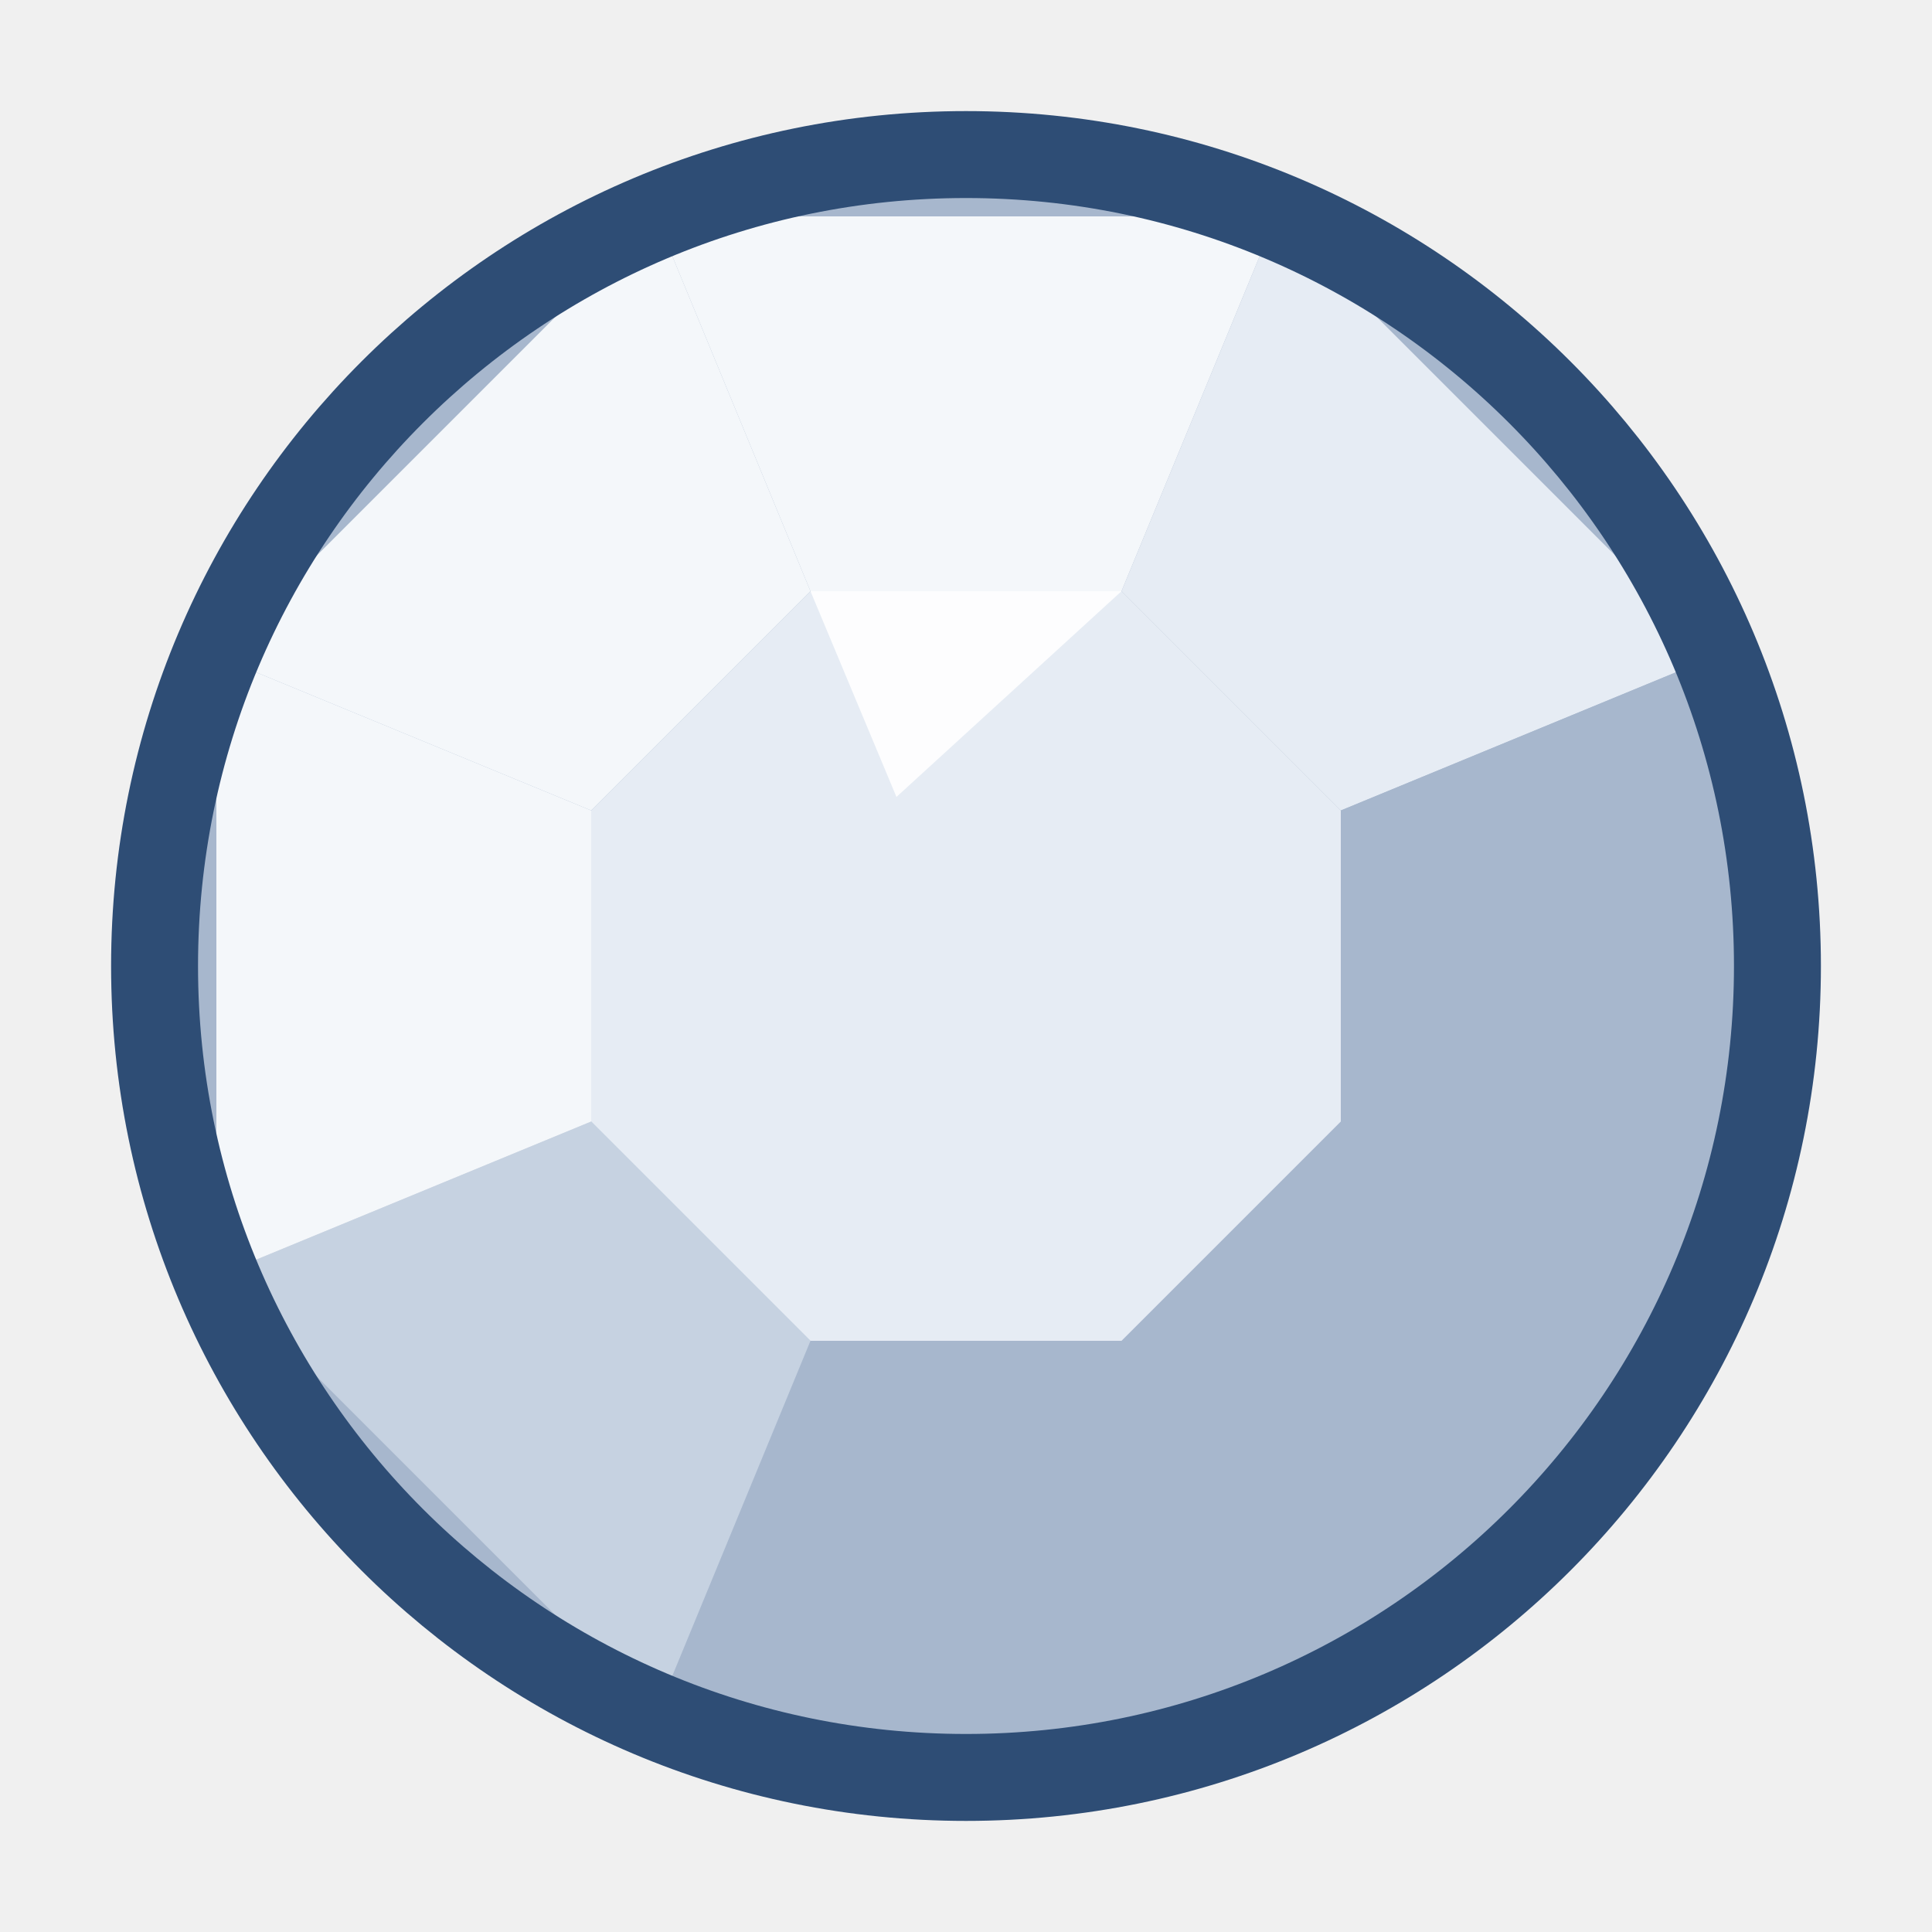
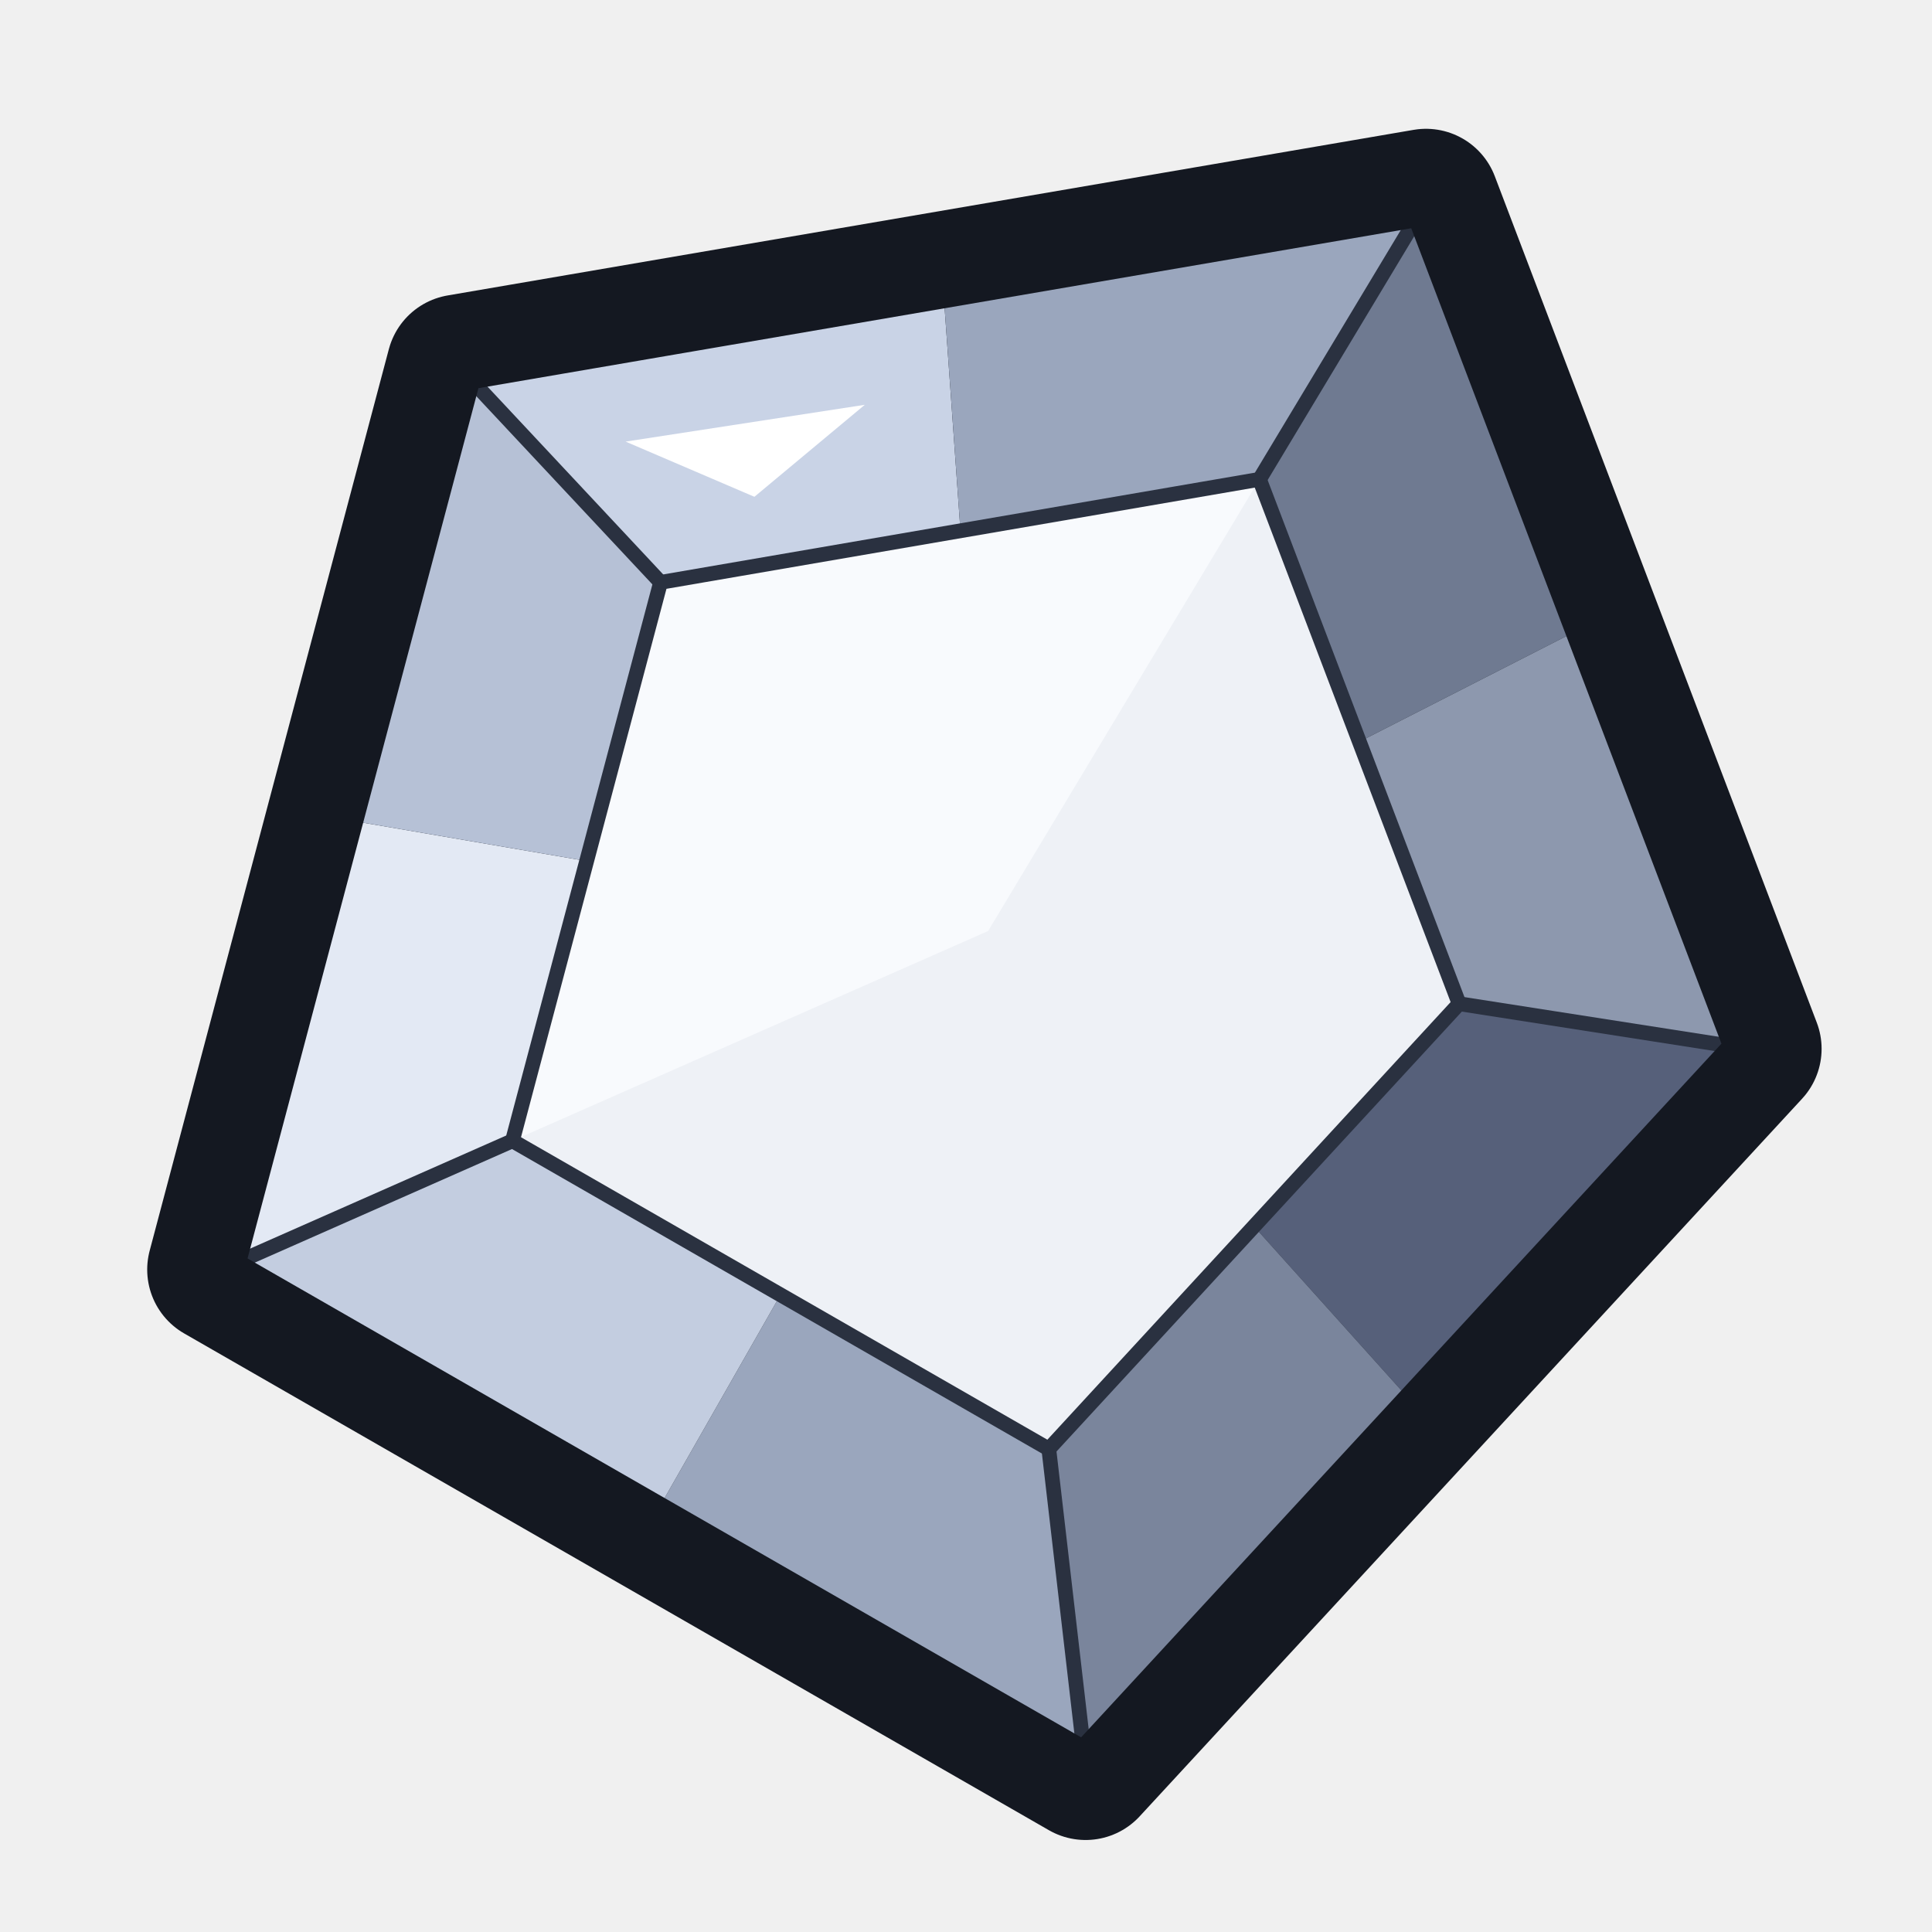
<svg xmlns="http://www.w3.org/2000/svg" viewBox="0 0 200 200" width="200" height="200">
-   <ellipse cx="100" cy="100" rx="84" ry="84" fill="#a7b7cd" />
-   <polygon points="177.6,132.1 132.1,177.6 116.1,138.8 138.8,116.1" fill="#a7b7cd" />
-   <polygon points="132.1,177.6 67.9,177.6 83.9,138.8 116.1,138.8" fill="#a7b7cd" />
-   <polygon points="67.9,177.6 22.4,132.1 61.2,116.1 83.9,138.8" fill="#c6d2e1" />
-   <polygon points="22.4,132.1 22.4,67.9 61.2,83.9 61.2,116.1" fill="#f4f7fa" />
-   <polygon points="22.4,67.9 67.9,22.4 83.9,61.2 61.2,83.9" fill="#f4f7fa" />
-   <polygon points="67.9,22.4 132.1,22.4 116.1,61.2 83.9,61.2" fill="#f4f7fa" />
-   <polygon points="132.1,22.4 177.6,67.9 138.8,83.9 116.1,61.2" fill="#e6ecf4" />
-   <polygon points="177.6,67.9 177.6,132.1 138.8,116.1 138.8,83.9" fill="#a7b7cd" />
-   <polygon points="138.8,116.1 116.1,138.8 83.9,138.8 61.2,116.1 61.2,83.9 83.9,61.2 116.1,61.2 138.8,83.9" fill="#e6ecf4" />
-   <polygon points="83.9,61.2 116.1,61.2 92.8,82.5" fill="#ffffff" opacity="0.9" />
-   <ellipse cx="100" cy="100" rx="84" ry="84" fill="none" stroke="#2e4d75" stroke-width="9" stroke-linejoin="round" />
+   <svg viewBox="10 8 210 210" width="200" height="200">
+     <polygon points="60.0,48.0 165.0,30.0 200.0,122.0 128.0,200.0 34.0,146.0" fill="#141821" stroke="#141821" stroke-width="16" stroke-linejoin="round" />
+     <polygon points="60.0,48.0 112.5,39.0 114.4,65.7 81.8,71.3" fill="#c9d3e6" />
+     <polygon points="112.5,39.0 165.0,30.0 146.9,60.1 114.4,65.7" fill="#9aa6bd" />
+     <polygon points="165.0,30.0 182.5,76.0 157.8,88.6 146.9,60.1" fill="#6f7a91" />
+     <polygon points="182.5,76.0 200.0,122.0 168.6,117.1 157.8,88.6" fill="#8d98ae" />
+     <polygon points="200.0,122.0 164.0,161.0 146.3,141.3 168.6,117.1" fill="#56607a" />
+     <polygon points="164.0,161.0 128.0,200.0 124.0,165.5 146.3,141.3" fill="#7a859c" />
+     <polygon points="128.0,200.0 81.0,173.0 94.8,148.8 124.0,165.5" fill="#9aa6bd" />
+     <polygon points="81.0,173.0 34.0,146.0 65.7,132.0 94.8,148.8" fill="#c3cde0" />
+     <polygon points="34.0,146.0 47.0,97.0 73.8,101.6 65.7,132.0" fill="#e3e9f4" />
+     <polygon points="47.0,97.0 60.0,48.0 81.8,71.3 73.8,101.6" fill="#b6c1d6" />
+     <polygon points="81.8,71.3 146.9,60.1 168.6,117.1 124.0,165.5 65.7,132.0" fill="#eef1f6" />
+     <polygon points="81.8,71.3 146.9,60.1 117.4,109.2 65.7,132.0" fill="#f8fafd" />
+     <g stroke="#2a3140" stroke-width="1.6" fill="none">
+       <line x1="60" y1="48" x2="81.8" y2="71.3" />
+       <line x1="165" y1="30" x2="146.9" y2="60.1" />
+       <line x1="200" y1="122" x2="168.6" y2="117.1" />
+       <line x1="128" y1="200" x2="124.0" y2="165.5" />
+       <line x1="34" y1="146" x2="65.7" y2="132.0" />
+       <polygon points="81.8,71.3 146.9,60.1 168.6,117.1 124.0,165.5 65.7,132.0" />
+     </g>
+     <polygon points="60.0,48.0 165.0,30.0 200.0,122.0 128.0,200.0 34.0,146.0" fill="none" stroke="#141821" stroke-width="5" stroke-linejoin="round" />
+     <polygon points="78,56 104,52 92,62" fill="#ffffff" />
+   </svg>
</svg>
